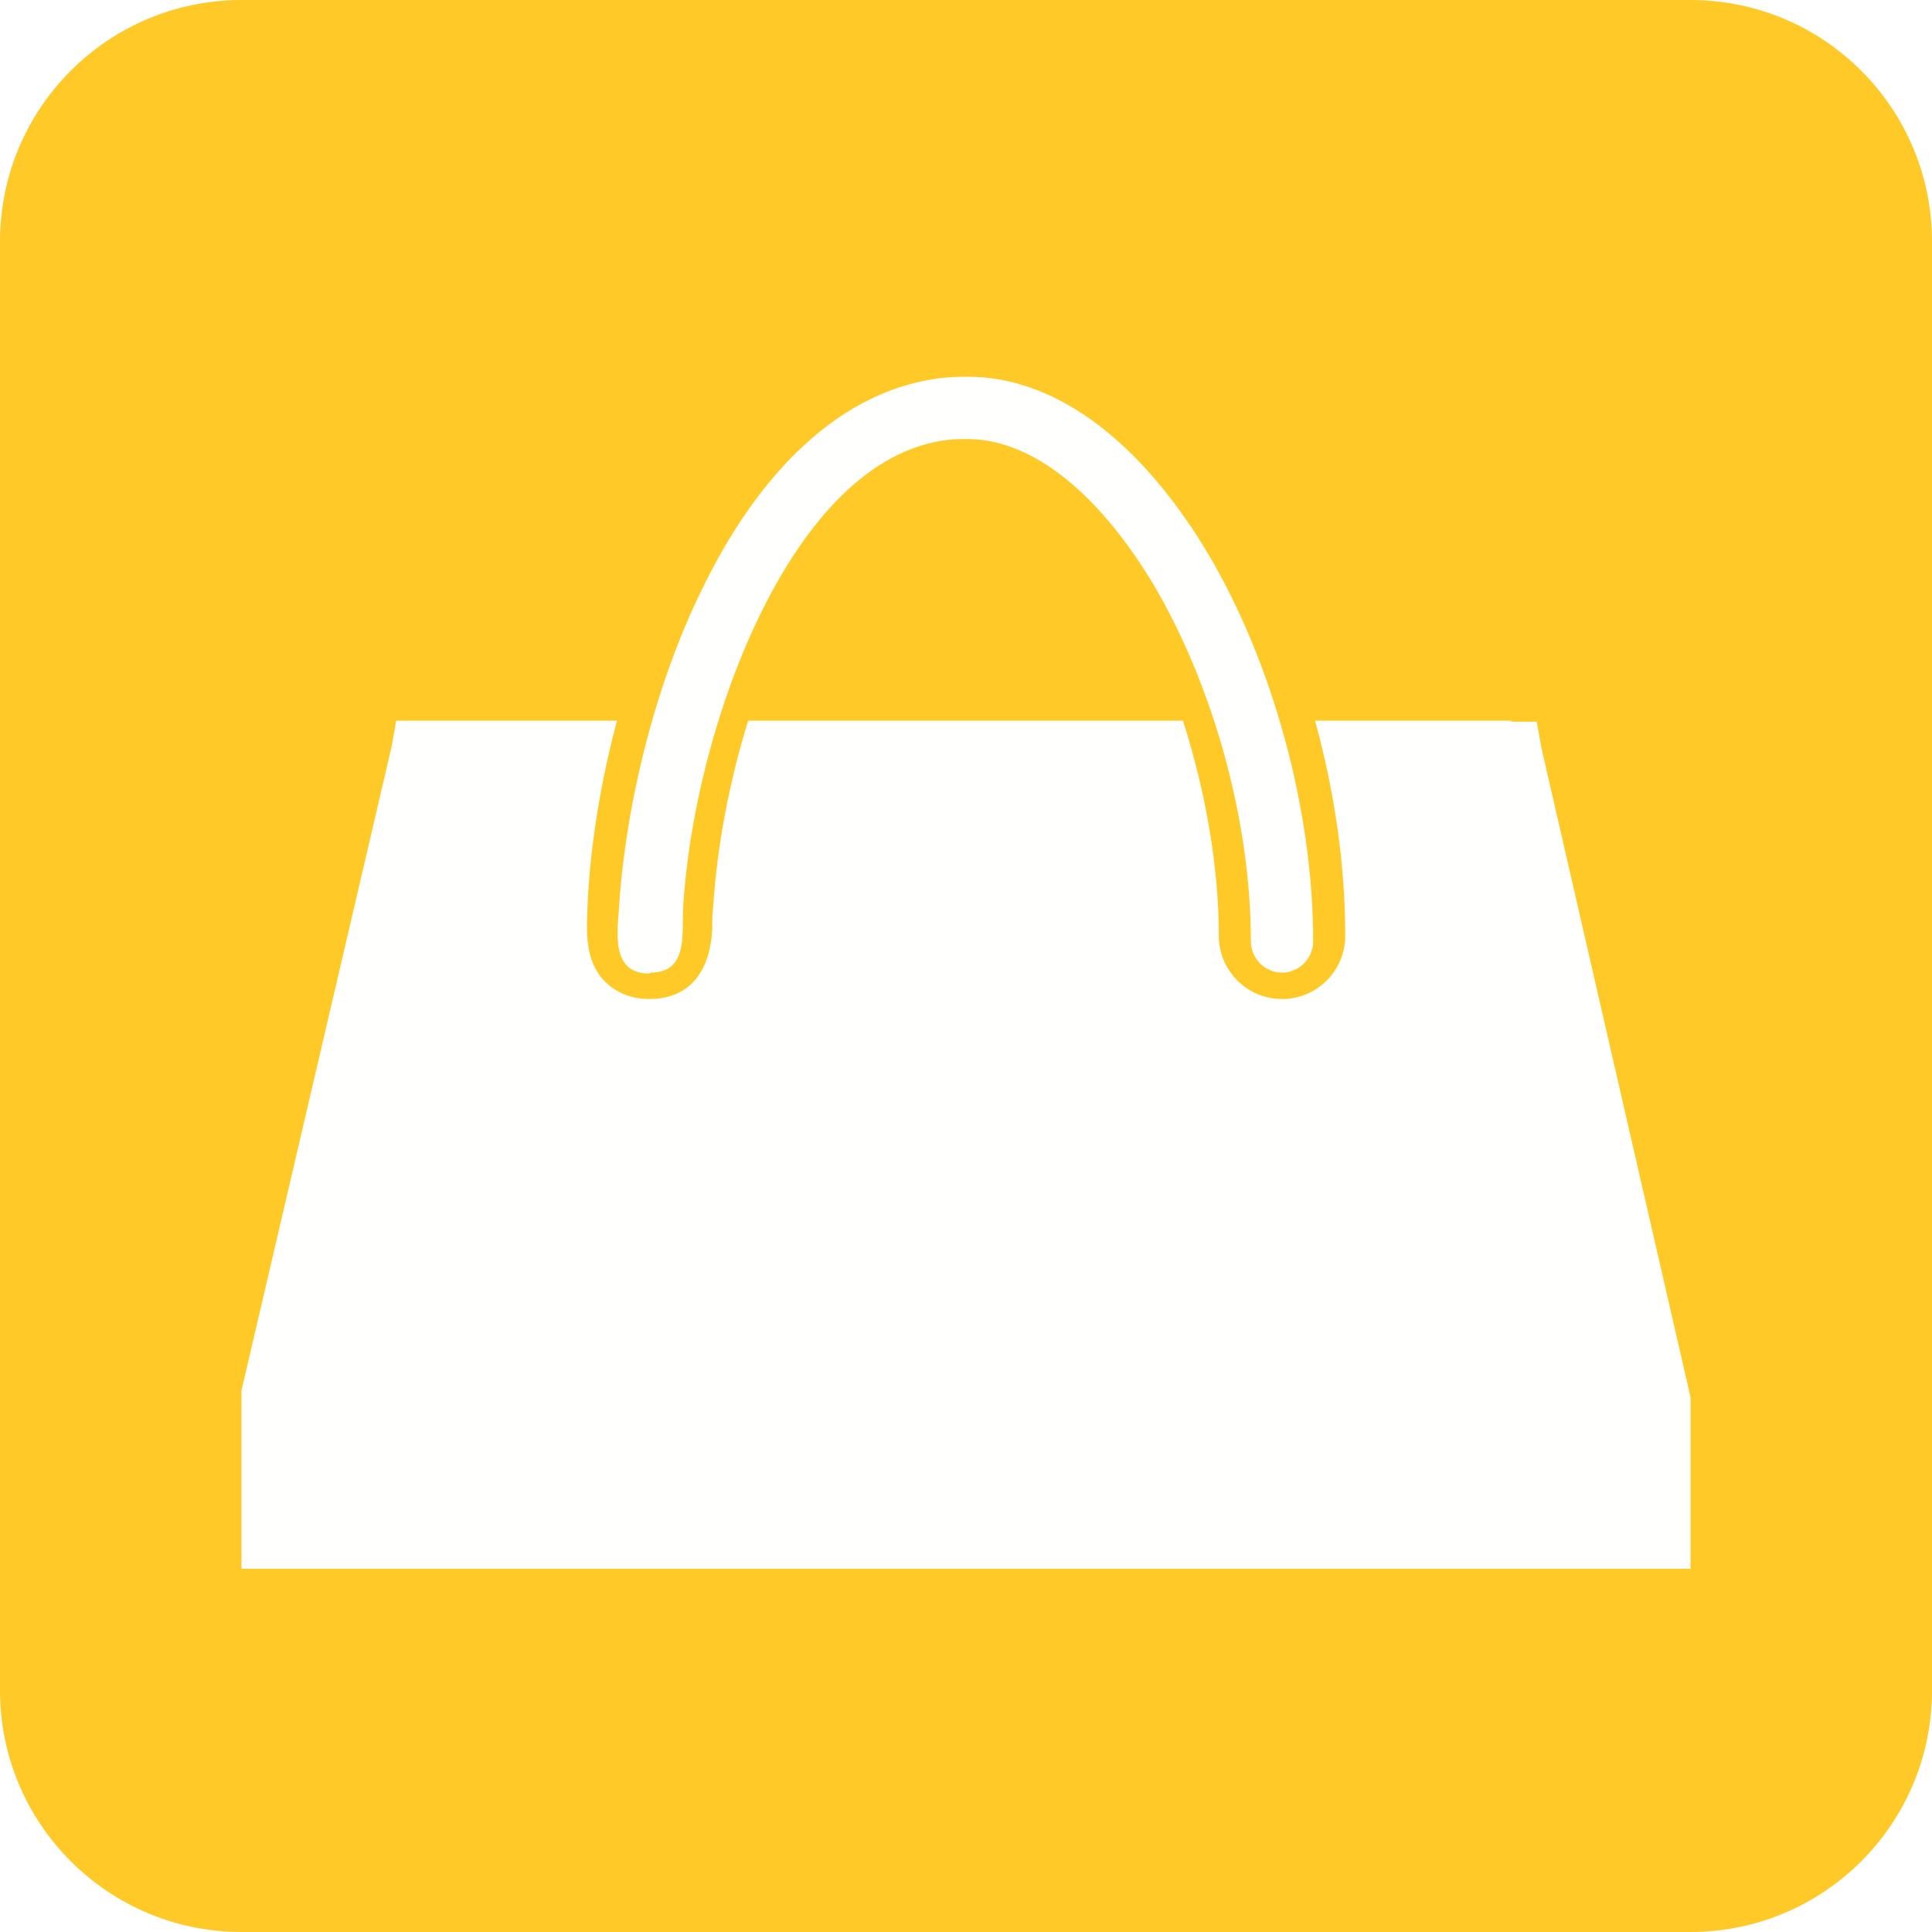
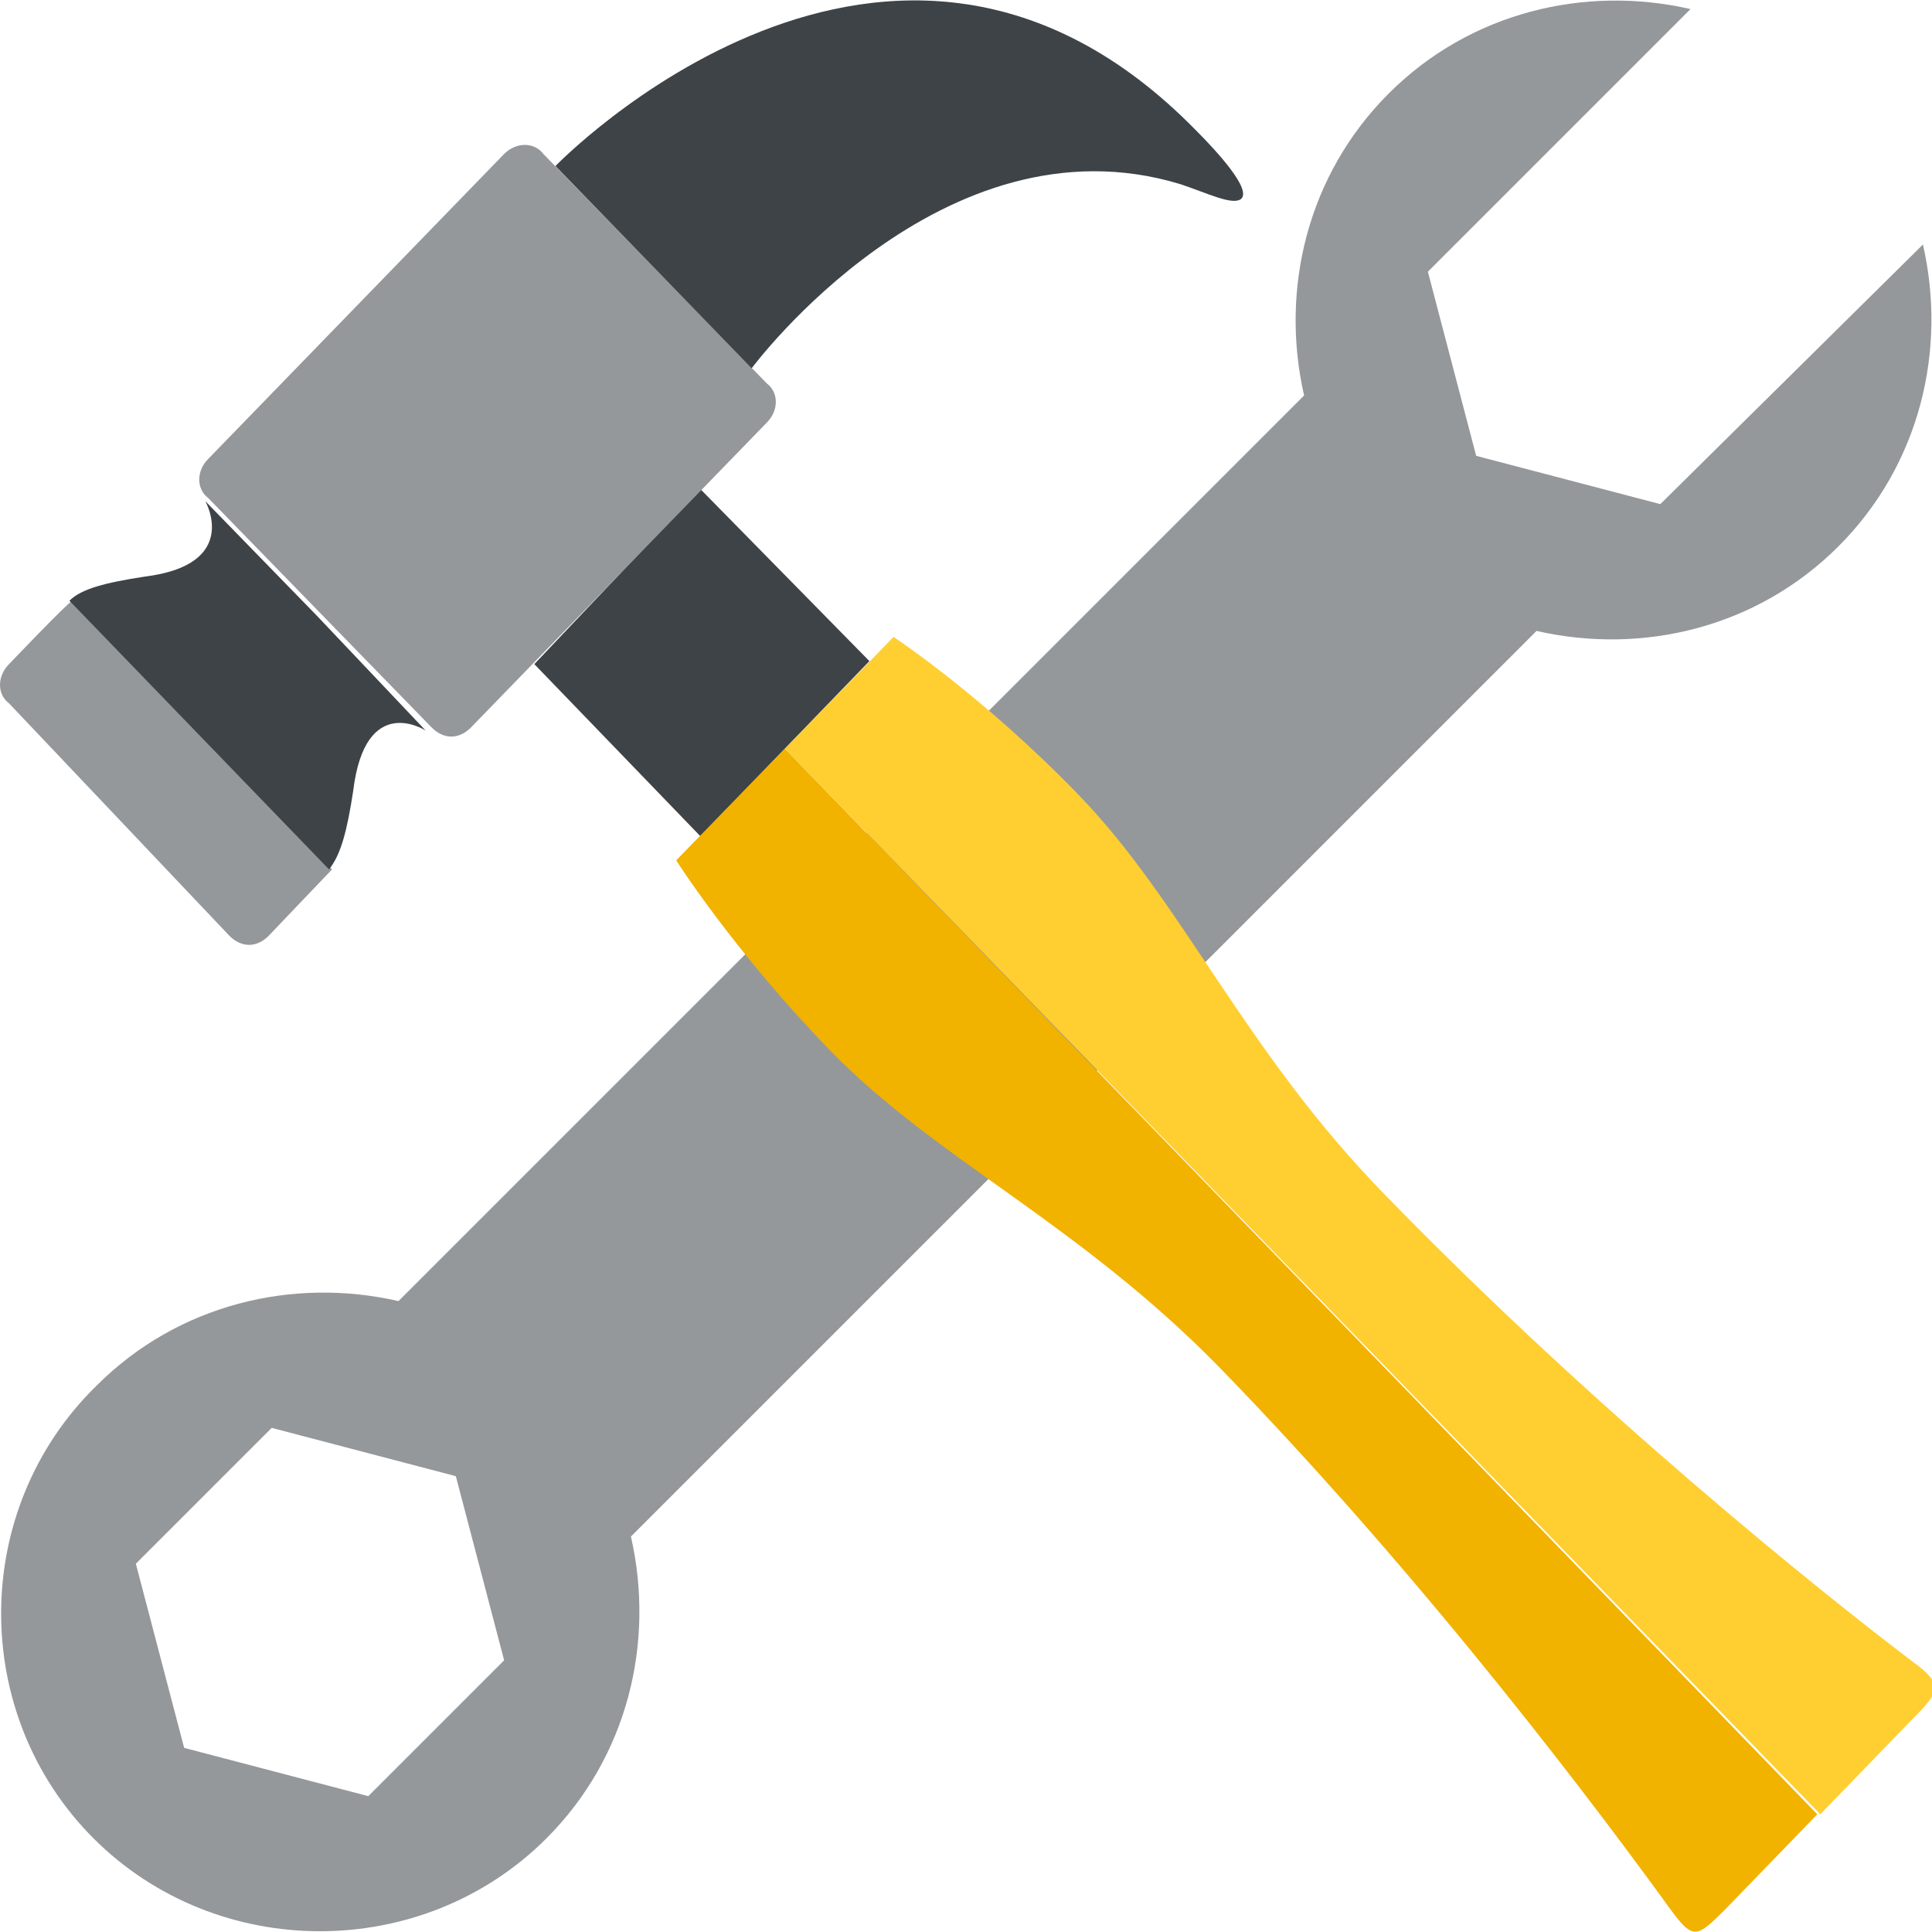
- <svg xmlns="http://www.w3.org/2000/svg" xml:space="preserve" width="2048px" height="2048px" style="shape-rendering:geometricPrecision; text-rendering:geometricPrecision; image-rendering:optimizeQuality; fill-rule:evenodd; clip-rule:evenodd" viewBox="0 0 2048 2048">
-   <defs>
-     <style type="text/css">
-    
-     .fil0 {fill:#FFCA28}
-     .fil1 {fill:#FFFFFE;fill-rule:nonzero}
-    
-   </style>
-   </defs>
-   <g id="Layer_x0020_1">
-     <rect class="fil0" width="2048" height="2048" rx="256" ry="256" />
-     <g id="_617655424">
-       <path class="fil1" d="M1601 765l28 0 5 28 158 688 0 182 -1536 0 0 -189 159 -682 5 -28 28 0 206 0c-17,64 -28,130 -31,192 -1,28 -4,58 15,81 13,15 31,22 50,22 46,0 65,-33 67,-74 0,-8 0,-16 1,-24 4,-63 17,-132 37,-197l461 0c24,75 38,155 38,228 0,37 30,67 67,67 37,0 67,-30 67,-67 0,-74 -11,-152 -32,-228l209 0z" />
-       <path class="fil1" d="M688 1032c-39,0 -34,-41 -32,-67 6,-102 35,-232 88,-340 58,-120 146,-215 261,-225 16,-1 30,-1 46,1 90,12 169,85 229,185 69,116 112,272 112,412 0,18 -15,33 -33,33 -18,0 -33,-15 -33,-33 0,-128 -40,-271 -103,-378 -48,-80 -108,-139 -172,-152 -14,-3 -30,-3 -44,-2 -86,9 -154,88 -202,187 -48,99 -76,218 -81,312 -1,25 5,66 -34,66z" />
-     </g>
+ <svg xmlns="http://www.w3.org/2000/svg" width="800px" height="800px" viewBox="0 0 64 64" aria-hidden="true" role="img" class="iconify iconify--emojione" preserveAspectRatio="xMidYMid meet">
+   <path d="M20.9 50.9l30-30c3.5.8 7.3-.1 10-2.8c2.7-2.7 3.6-6.5 2.8-10L55 16.7l-6.1-1.6L47.3 9L56 .3c-3.5-.8-7.3.1-10 2.8c-2.7 2.7-3.6 6.5-2.8 10l-30 30c-3.5-.8-7.3.1-10 2.8C-1 50-1 56.8 3.1 60.9c4.1 4.1 10.9 4.1 15 0c2.7-2.7 3.6-6.5 2.8-10m-8.7 8.6l-6.1-1.6l-1.6-6.1L9 47.3l6.1 1.6l1.6 6.1l-4.5 4.5" fill="#94989b">
+ 
+ </path>
+   <path fill="#3e4347" d="M28.8 21.9l-5.6 5.8l-5.5-5.7l5.5-5.8z">
+ 
+ </path>
+   <g fill="#94989b">
+     <path d="M16.7 5.1L6.9 15.2c-.4.4-.4 1 0 1.3l3.7 3.8l3.7 3.8c.4.4.9.4 1.3 0L25.4 14c.4-.4.4-1 0-1.3L18 5.1c-.3-.4-.9-.4-1.3 0">
+ 
+ </path>
+     <path d="M.3 22c-.4.4-.4 1 0 1.3L7.6 31c.4.4.9.4 1.3 0c0 0 2-2.1 2.1-2.2l-8.6-8.9C2.3 19.9.3 22 .3 22">
+ 
+ </path>
  </g>
+   <g fill="#3e4347">
+     <path d="M10.5 20.4l-3.7-3.8s1.2 2.1-2 2.5c-1.3.2-2.1.4-2.5.8l8.6 8.9c.4-.5.6-1.3.8-2.6c.4-3.3 2.4-2 2.4-2l-3.6-3.8">
+ 
+ </path>
+     <path d="M39.6 4.3C29.5-6 18.4 5.5 18.4 5.5l6.5 6.7s6.3-8.5 14.2-6.1c.9.3 1.7.7 2 .5c.4-.3-.8-1.6-1.5-2.3">
+ 
+ </path>
+   </g>
+   <path d="M26 24.8l-3.6 3.7s1.9 3 5.1 6.3c3.5 3.6 8.2 5.7 12.9 10.5c7 7.2 12.8 15 14.9 17.9c.8 1.1.9 1 1.9 0l3-3.1L26 24.8" fill="#f2b200">
+ 
+ </path>
+   <path d="M26 24.8l3.6-3.7s2.9 1.9 6.1 5.2c3.5 3.6 5.5 8.5 10.2 13.3c7 7.2 14.5 13.2 17.4 15.4c1.1.8 1 1 0 2l-3 3.1L26 24.8" fill="#ffce31">
+ 
+ </path>
</svg>
